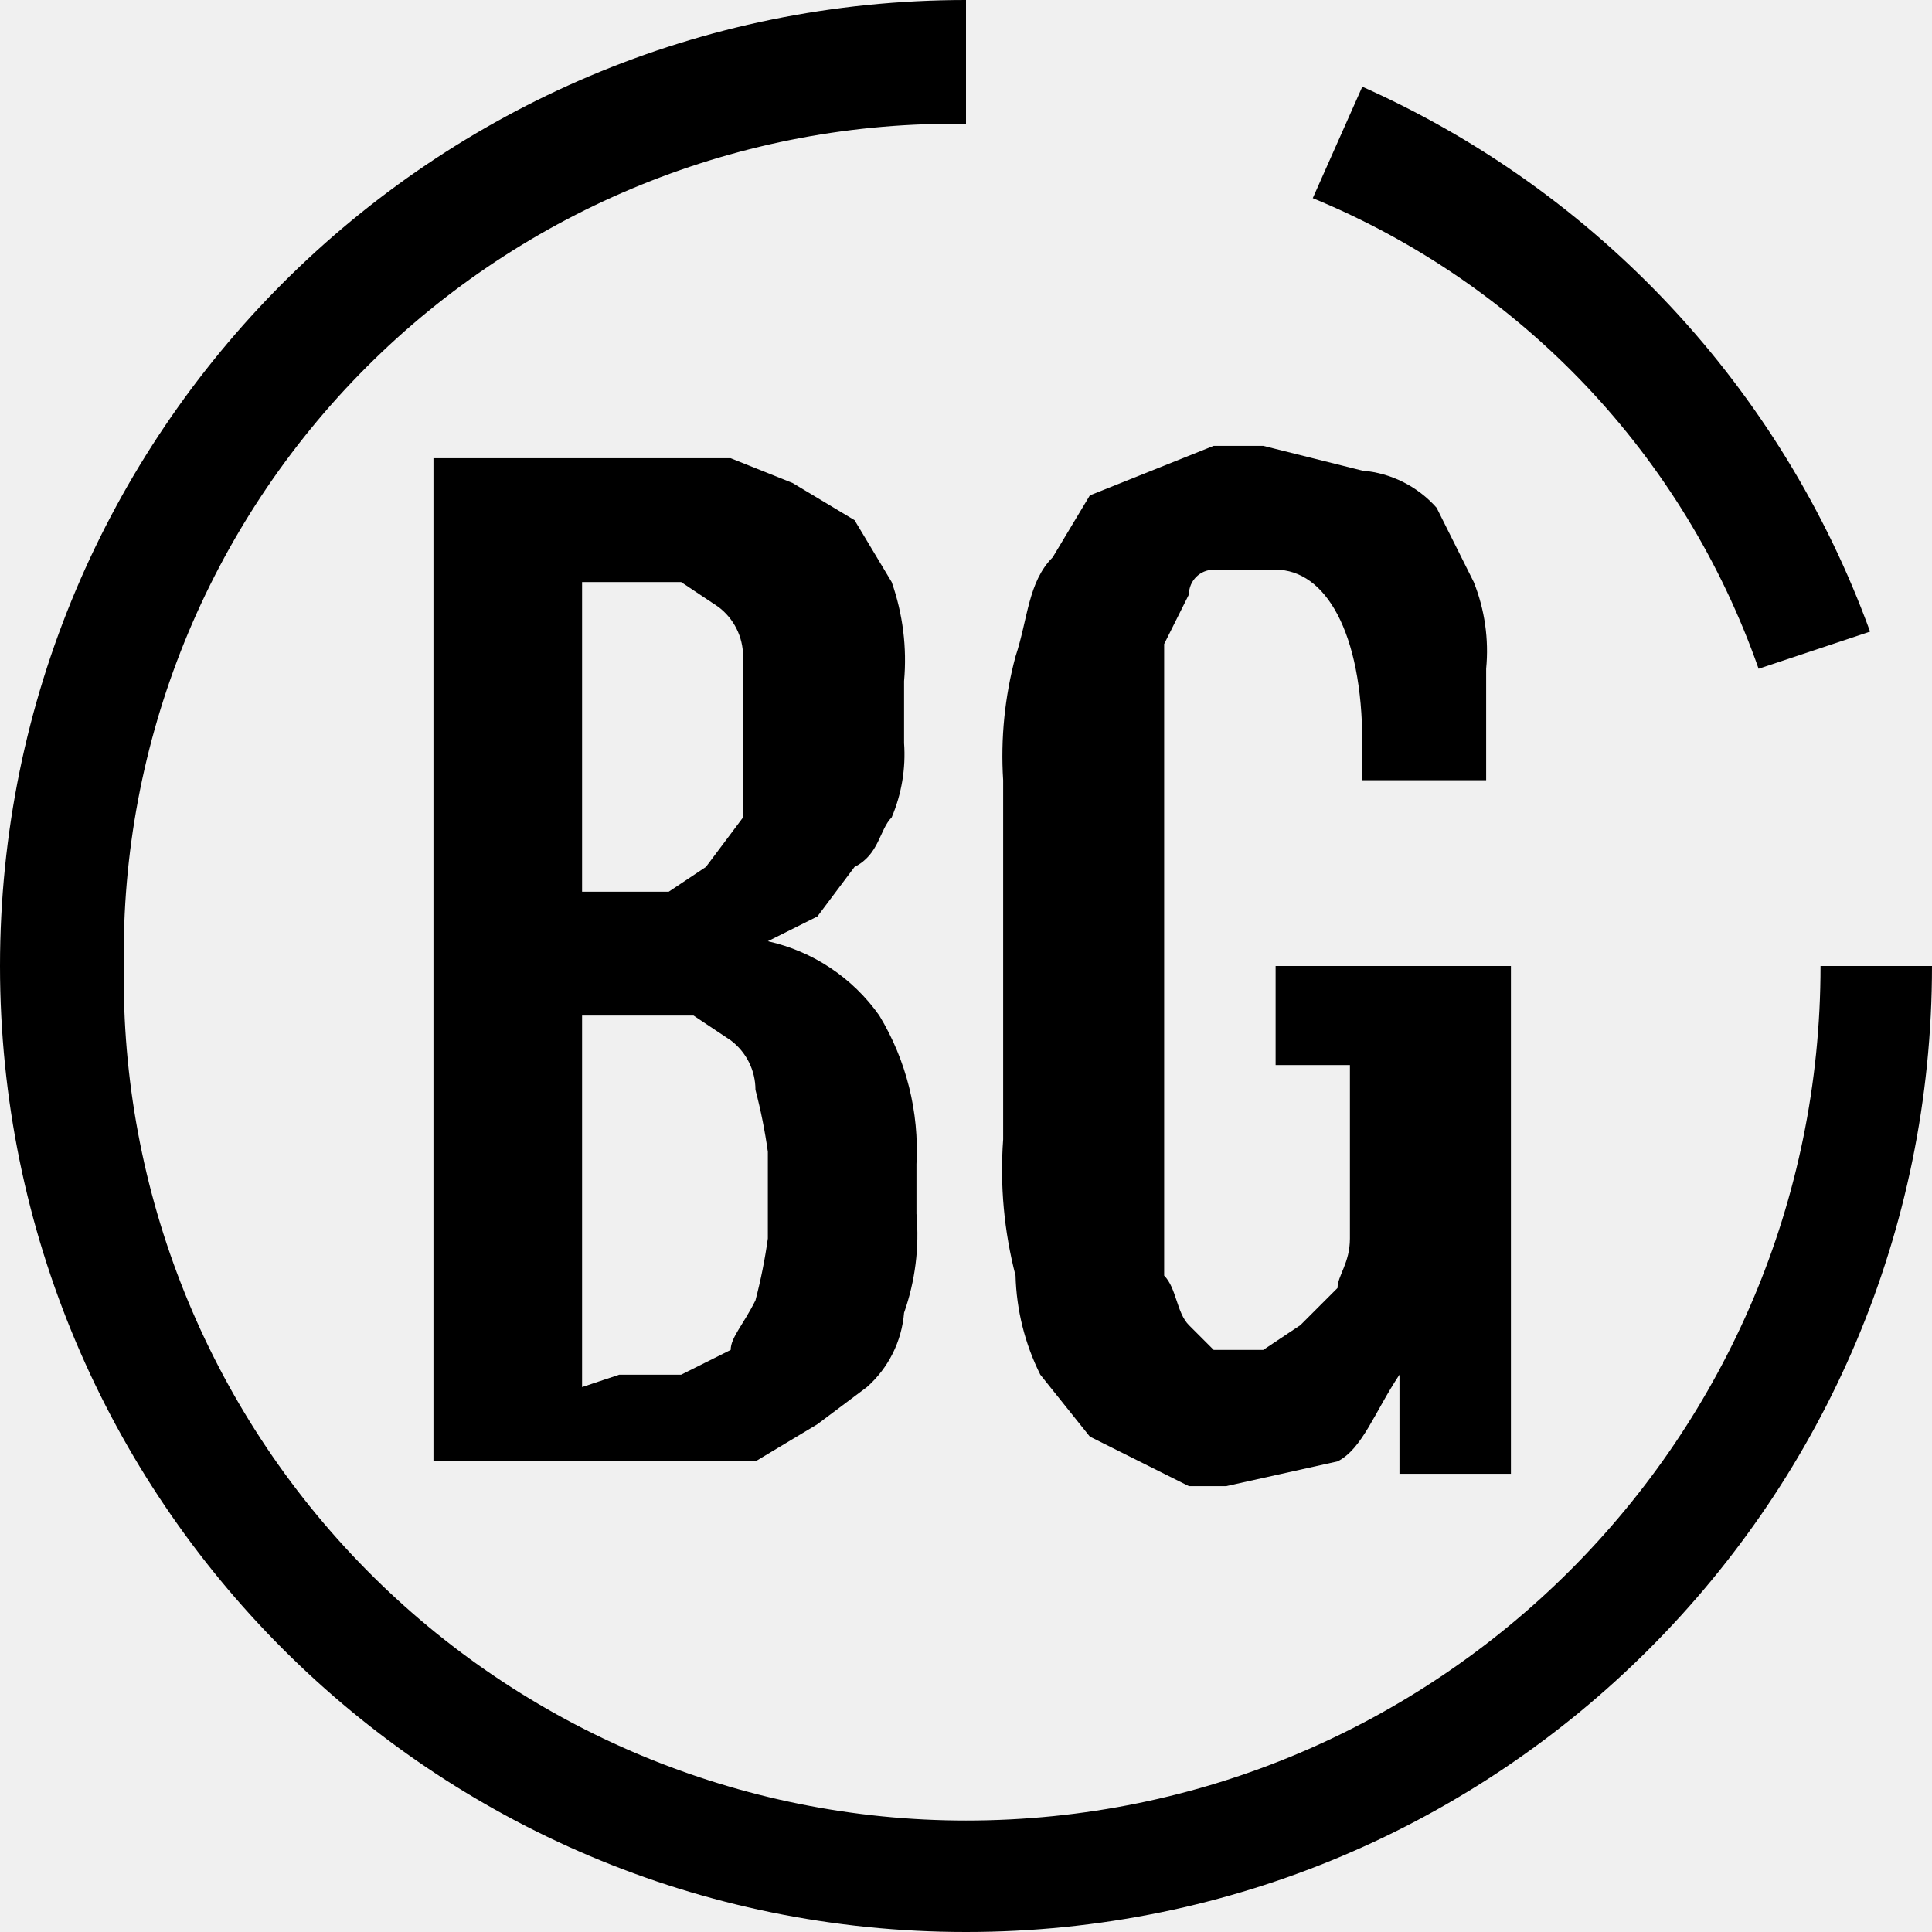
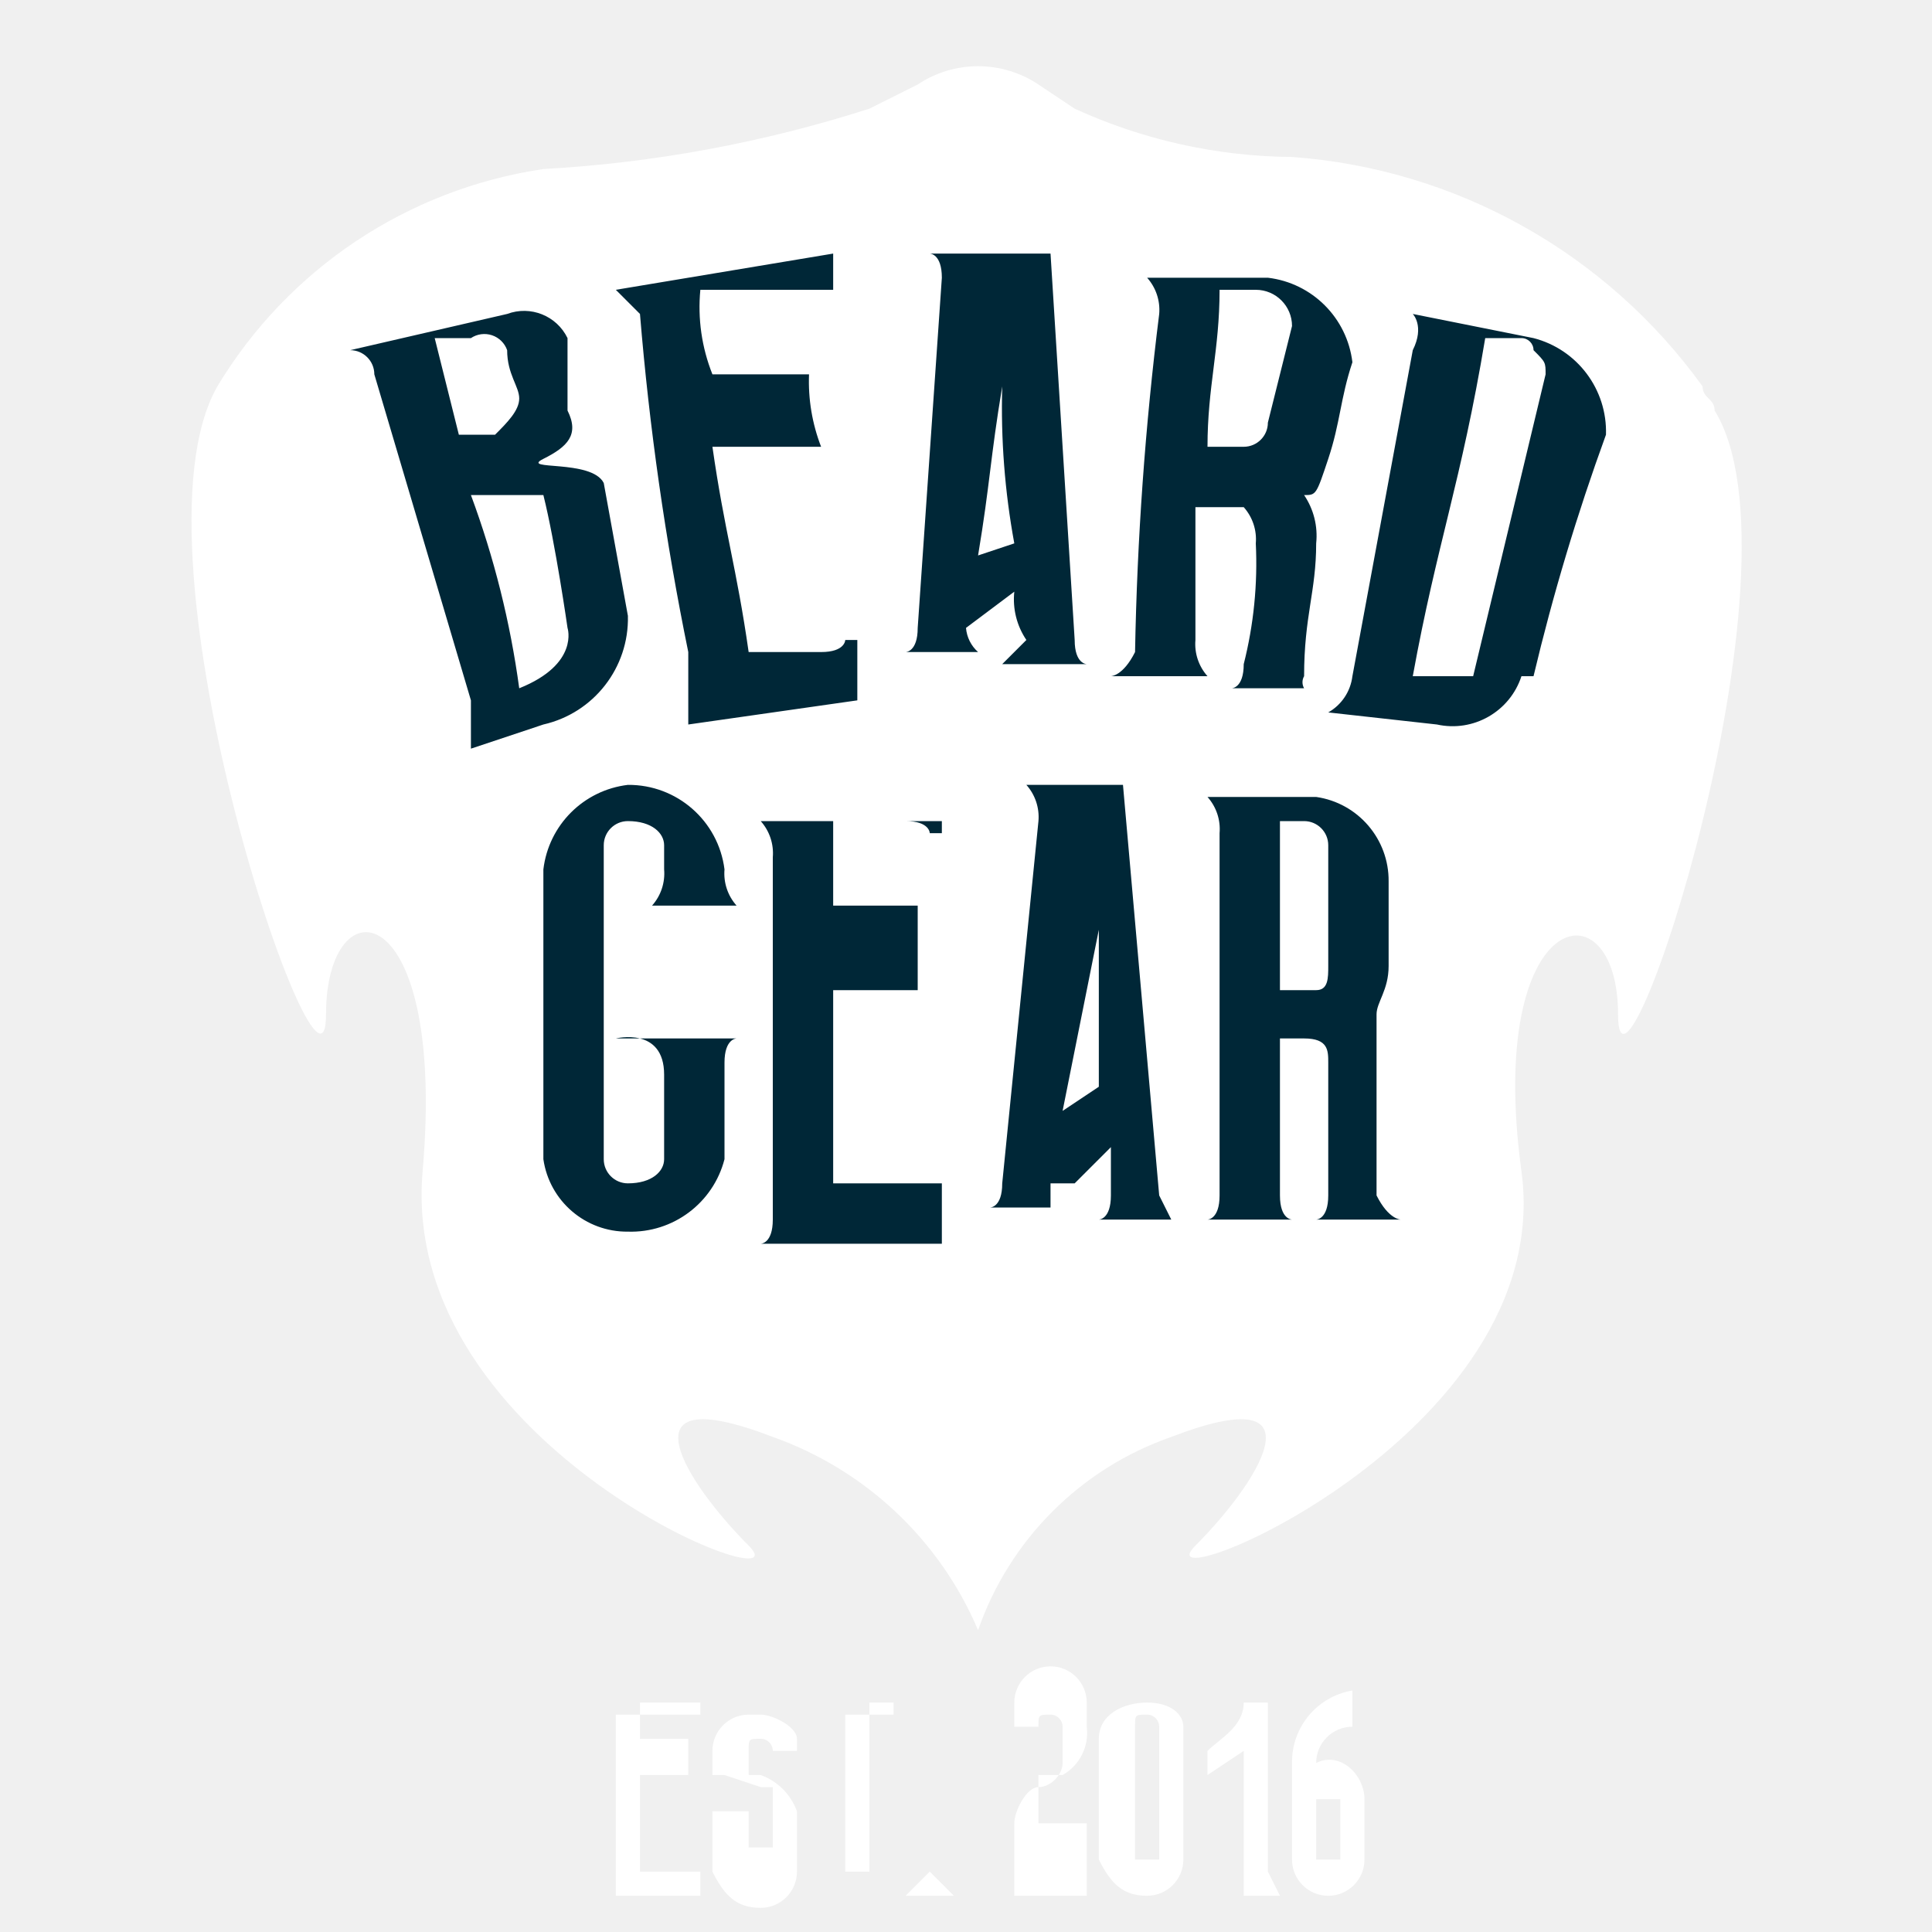
- <svg xmlns="http://www.w3.org/2000/svg" width="15.6" height="15.6" viewBox="0 0 15.6 15.6">
-   <path d="M3.5 3.7h2.4l.5.2.5.3.3.5a1.9 1.9 0 0 1 .1.8V6a1.3 1.3 0 0 1-.1.6c-.1.1-.1.3-.3.4l-.3.4-.4.2a1.5 1.5 0 0 1 .9.6 2.1 2.1 0 0 1 .3 1.2v.4a1.9 1.9 0 0 1-.1.8.9.9 0 0 1-.3.6l-.4.3-.5.3H3.5zm1.4 3.5h.5l.3-.2.3-.4V5.3a.5.5 0 0 0-.2-.4l-.3-.2h-.8v2.5zm.1 3.9h.5l.4-.2c0-.1.1-.2.2-.4a4.3 4.3 0 0 0 .1-.5v-.7a4.3 4.3 0 0 0-.1-.5.5.5 0 0 0-.2-.4l-.3-.2h-.9v3zm4.9.9h-.3l-.4-.2-.4-.2-.4-.5a1.9 1.9 0 0 1-.2-.8 3.4 3.4 0 0 1-.1-1.1V6.3a3.1 3.1 0 0 1 .1-1c.1-.3.1-.6.3-.8l.3-.5.5-.2.5-.2h.4l.8.2a.9.9 0 0 1 .6.3l.3.6a1.5 1.5 0 0 1 .1.7v.9h-1V6c0-.9-.3-1.4-.7-1.4h-.5a.2.2 0 0 0-.2.2l-.2.4v5.1c.1.1.1.3.2.4l.2.2h.4l.3-.2.3-.3c0-.1.1-.2.1-.4V8.6h-.6v-.8h1.9v4.1h-.9v-.8c-.2.3-.3.6-.5.7zm4.3-6.6a6.4 6.4 0 0 0-3.6-3.8l.4-.9a7.7 7.7 0 0 1 4.1 4.4z" />
-   <path d="M7.8 15.6A7.8 7.8 0 0 1 7.8 0v1A6.7 6.7 0 0 0 1 7.8a6.8 6.8 0 0 0 6.8 6.9 6.9 6.9 0 0 0 6.9-6.9h.9a7.8 7.8 0 0 1-7.8 7.8z" />
+ <svg xmlns="http://www.w3.org/2000/svg" width="16" height="16" viewBox="0 0 16 16">
+   <path fill="#fff" d="M14.2 3.4c.8 1.3-.8 6.1-.8 5s-1.1-.9-.8 1.3-3.2 3.6-2.7 3.1 1.1-1.4-.2-.9a2.6 2.6 0 0 0-1.6 1.6 2.9 2.9 0 0 0-1.7-1.6c-1.3-.5-.7.4-.2.9S3.3 12 3.5 9.7s-.8-2.4-.8-1.3S1 4.6 1.8 3.2a3.8 3.8 0 0 1 2.7-1.8A10.8 10.8 0 0 0 7.2.9l.4-.2a.9.9 0 0 1 1 0l.3.2a4.4 4.4 0 0 0 1.8.4 4.6 4.6 0 0 1 3.4 1.9c0 .1.1.1.1.2z" />
+   <path fill="#002737" d="M5 4l.2 1.1a.9.9 0 0 1-.7.9l-.6.2v-.4l-.8-2.7a.2.2 0 0 0-.2-.2l1.3-.3a.4.4 0 0 1 .5.2v.6c.1.2 0 .3-.2.4s.4 0 .5.2zm-1.2-.4h.3c.1-.1.2-.2.2-.3s-.1-.2-.1-.4a.2.2 0 0 0-.3-.1h-.3zm.7.5h-.6a7.5 7.5 0 0 1 .4 1.6c.5-.2.4-.5.4-.5s-.1-.7-.2-1.1zm2.4-2v.3H5.8a1.5 1.5 0 0 0 .1.7h.8a1.5 1.5 0 0 0 .1.6h-.9c.1.7.2 1 .3 1.7h.6c.2 0 .2-.1.2-.1h.1v.5L5.7 6v-.6a23.6 23.6 0 0 1-.4-2.8l-.2-.2zM9 5.5h-.7l.2-.2a.6.6 0 0 1-.1-.4l-.4.3a.3.3 0 0 0 .1.2h-.6s.1 0 .1-.2l.2-2.9c0-.2-.1-.2-.1-.2h1l.2 3.2c0 .2.1.2.1.2zm-.6-1a6.2 6.2 0 0 1-.1-1.3c-.1.6-.1.8-.2 1.4zm2.4 1.2h-.6s.1 0 .1-.2a3.4 3.4 0 0 0 .1-1 .4.4 0 0 0-.1-.3h-.4v1.1a.4.4 0 0 0 .1.3h-.8s.1 0 .2-.2a26.4 26.4 0 0 1 .2-2.8.4.4 0 0 0-.1-.3h1a.8.8 0 0 1 .7.7c-.1.3-.1.5-.2.8s-.1.3-.2.3a.6.6 0 0 1 .1.4c0 .4-.1.6-.1 1.1a.1.1 0 0 0 0 .1zm-.1-3a.3.3 0 0 0-.3-.3h-.3c0 .5-.1.8-.1 1.3h.3a.2.2 0 0 0 .2-.2zm2 2.9h-.1a.6.6 0 0 1-.7.4l-.9-.1a.4.4 0 0 0 .2-.3l.5-2.7c.1-.2 0-.3 0-.3l1 .2a.8.8 0 0 1 .6.8 18 18 0 0 0-.6 2zm.1-2.5c0-.1 0-.1-.1-.2a.1.1 0 0 0-.1-.1h-.3c-.2 1.2-.4 1.7-.6 2.8h.5zM5.5 7.2V7c0-.1-.1-.2-.3-.2A.2.2 0 0 0 5 7v2.6a.2.2 0 0 0 .2.2c.2 0 .3-.1.3-.2v-.7c0-.4-.4-.3-.4-.3h1s-.1 0-.1.2v.8a.8.8 0 0 1-.8.6.7.7 0 0 1-.7-.6V7.2a.8.8 0 0 1 .7-.7.8.8 0 0 1 .8.7.4.4 0 0 0 .1.3h-.7a.4.4 0 0 0 .1-.3zm2.3-.7v.4h-.1s0-.1-.2-.1h-.6v.7h.7v.7h-.7v1.6h.9v.5H6.3s.1 0 .1-.2v-3a.4.4 0 0 0-.1-.3h1.5zm1.9 3.6h-.6s.1 0 .1-.2v-.4l-.3.3h-.2v.2h-.5s.1 0 .1-.2l.3-3a.4.4 0 0 0-.1-.3h.8l.3 3.4zM9.1 9V7.7l-.3 1.5zm2.5 1.1h-.7s.1 0 .1-.2V8.8c0-.1 0-.2-.2-.2h-.2v1.3c0 .2.1.2.1.2H10s.1 0 .1-.2v-3a.4.4 0 0 0-.1-.3h.9a.7.7 0 0 1 .6.7V8c0 .2-.1.3-.1.4v1.5c.1.2.2.2.2.2zM11 7a.2.2 0 0 0-.2-.2h-.2v1.4h.3c.1 0 .1-.1.1-.2z" />
+   <path fill="#fff" d="M5.8 14.1h-.5v.3h.4v.3h-.4v.8h.5v.2h-.7v-1.5h.7zm.8.4h-.2a.1.1 0 0 0-.1-.1c-.1 0-.1 0-.1.1v.2h.1a.5.5 0 0 1 .3.3v.5a.3.3 0 0 1-.3.3c-.2 0-.3-.1-.4-.3V15h.3v.3h.2v-.5h-.1l-.3-.1h-.1v-.2a.3.3 0 0 1 .3-.3h.1c.1 0 .3.1.3.2zm.8-.4h-.2v1.4H7v-1.3h.4zm.3 1.6h-.2l.2-.2.2.2zm1.3-.2v.2h-.6v-.6c0-.1.1-.3.2-.3s.2-.1.2-.2v-.3a.1.1 0 0 0-.1-.1c-.1 0-.1 0-.1.1h-.2v-.2a.3.3 0 0 1 .3-.3.3.3 0 0 1 .3.3v.2a.4.4 0 0 1-.2.4h-.2v.4H9zm.8-1.1v1a.3.3 0 0 1-.3.3c-.2 0-.3-.1-.4-.3v-1c0-.2.2-.3.4-.3s.3.1.3.2zm-.2-.1a.1.1 0 0 0-.1-.1c-.1 0-.1 0-.1.1v1.1h.2zm1 1.4h-.3v-1.2l-.3.2v-.2c.1-.1.3-.2.3-.4h.2v1.4zm.7-.8v.5a.3.3 0 0 1-.3.3.3.3 0 0 1-.3-.3v-.8a.6.6 0 0 1 .5-.6v.3a.3.3 0 0 0-.3.3c.2-.1.4.1.4.3zm-.2 0h-.2v.5h.2z" />
</svg>
